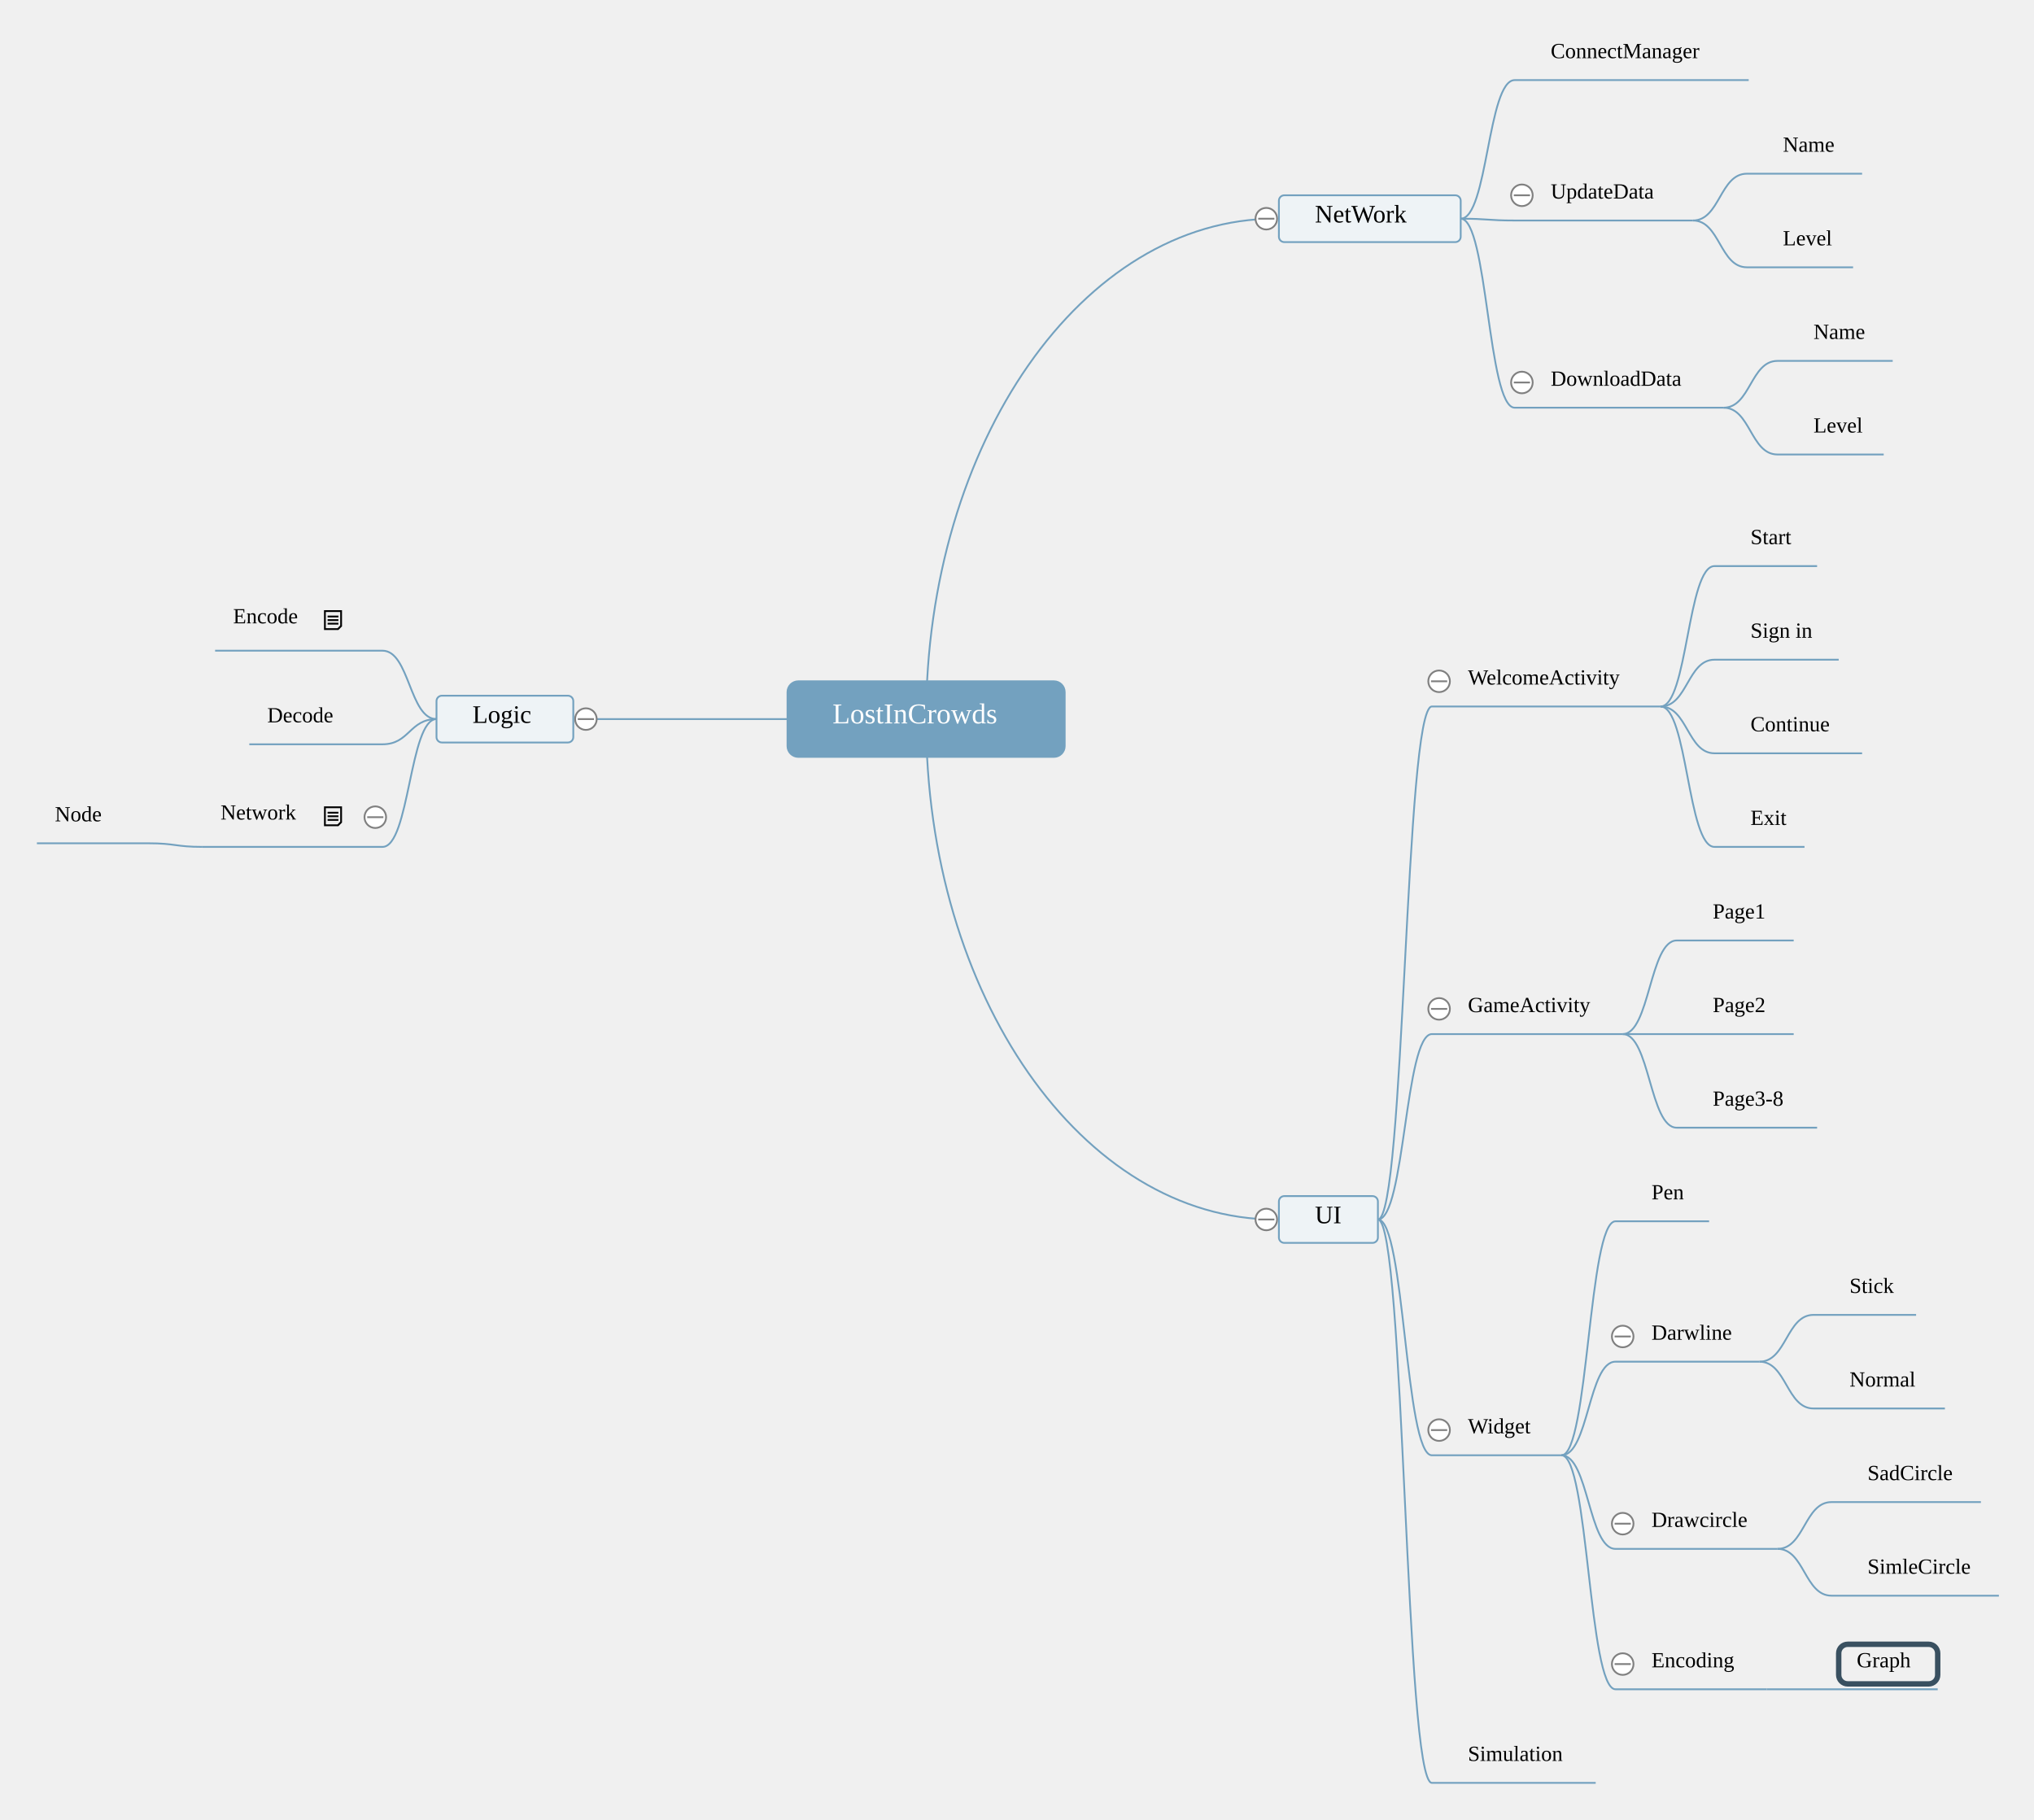
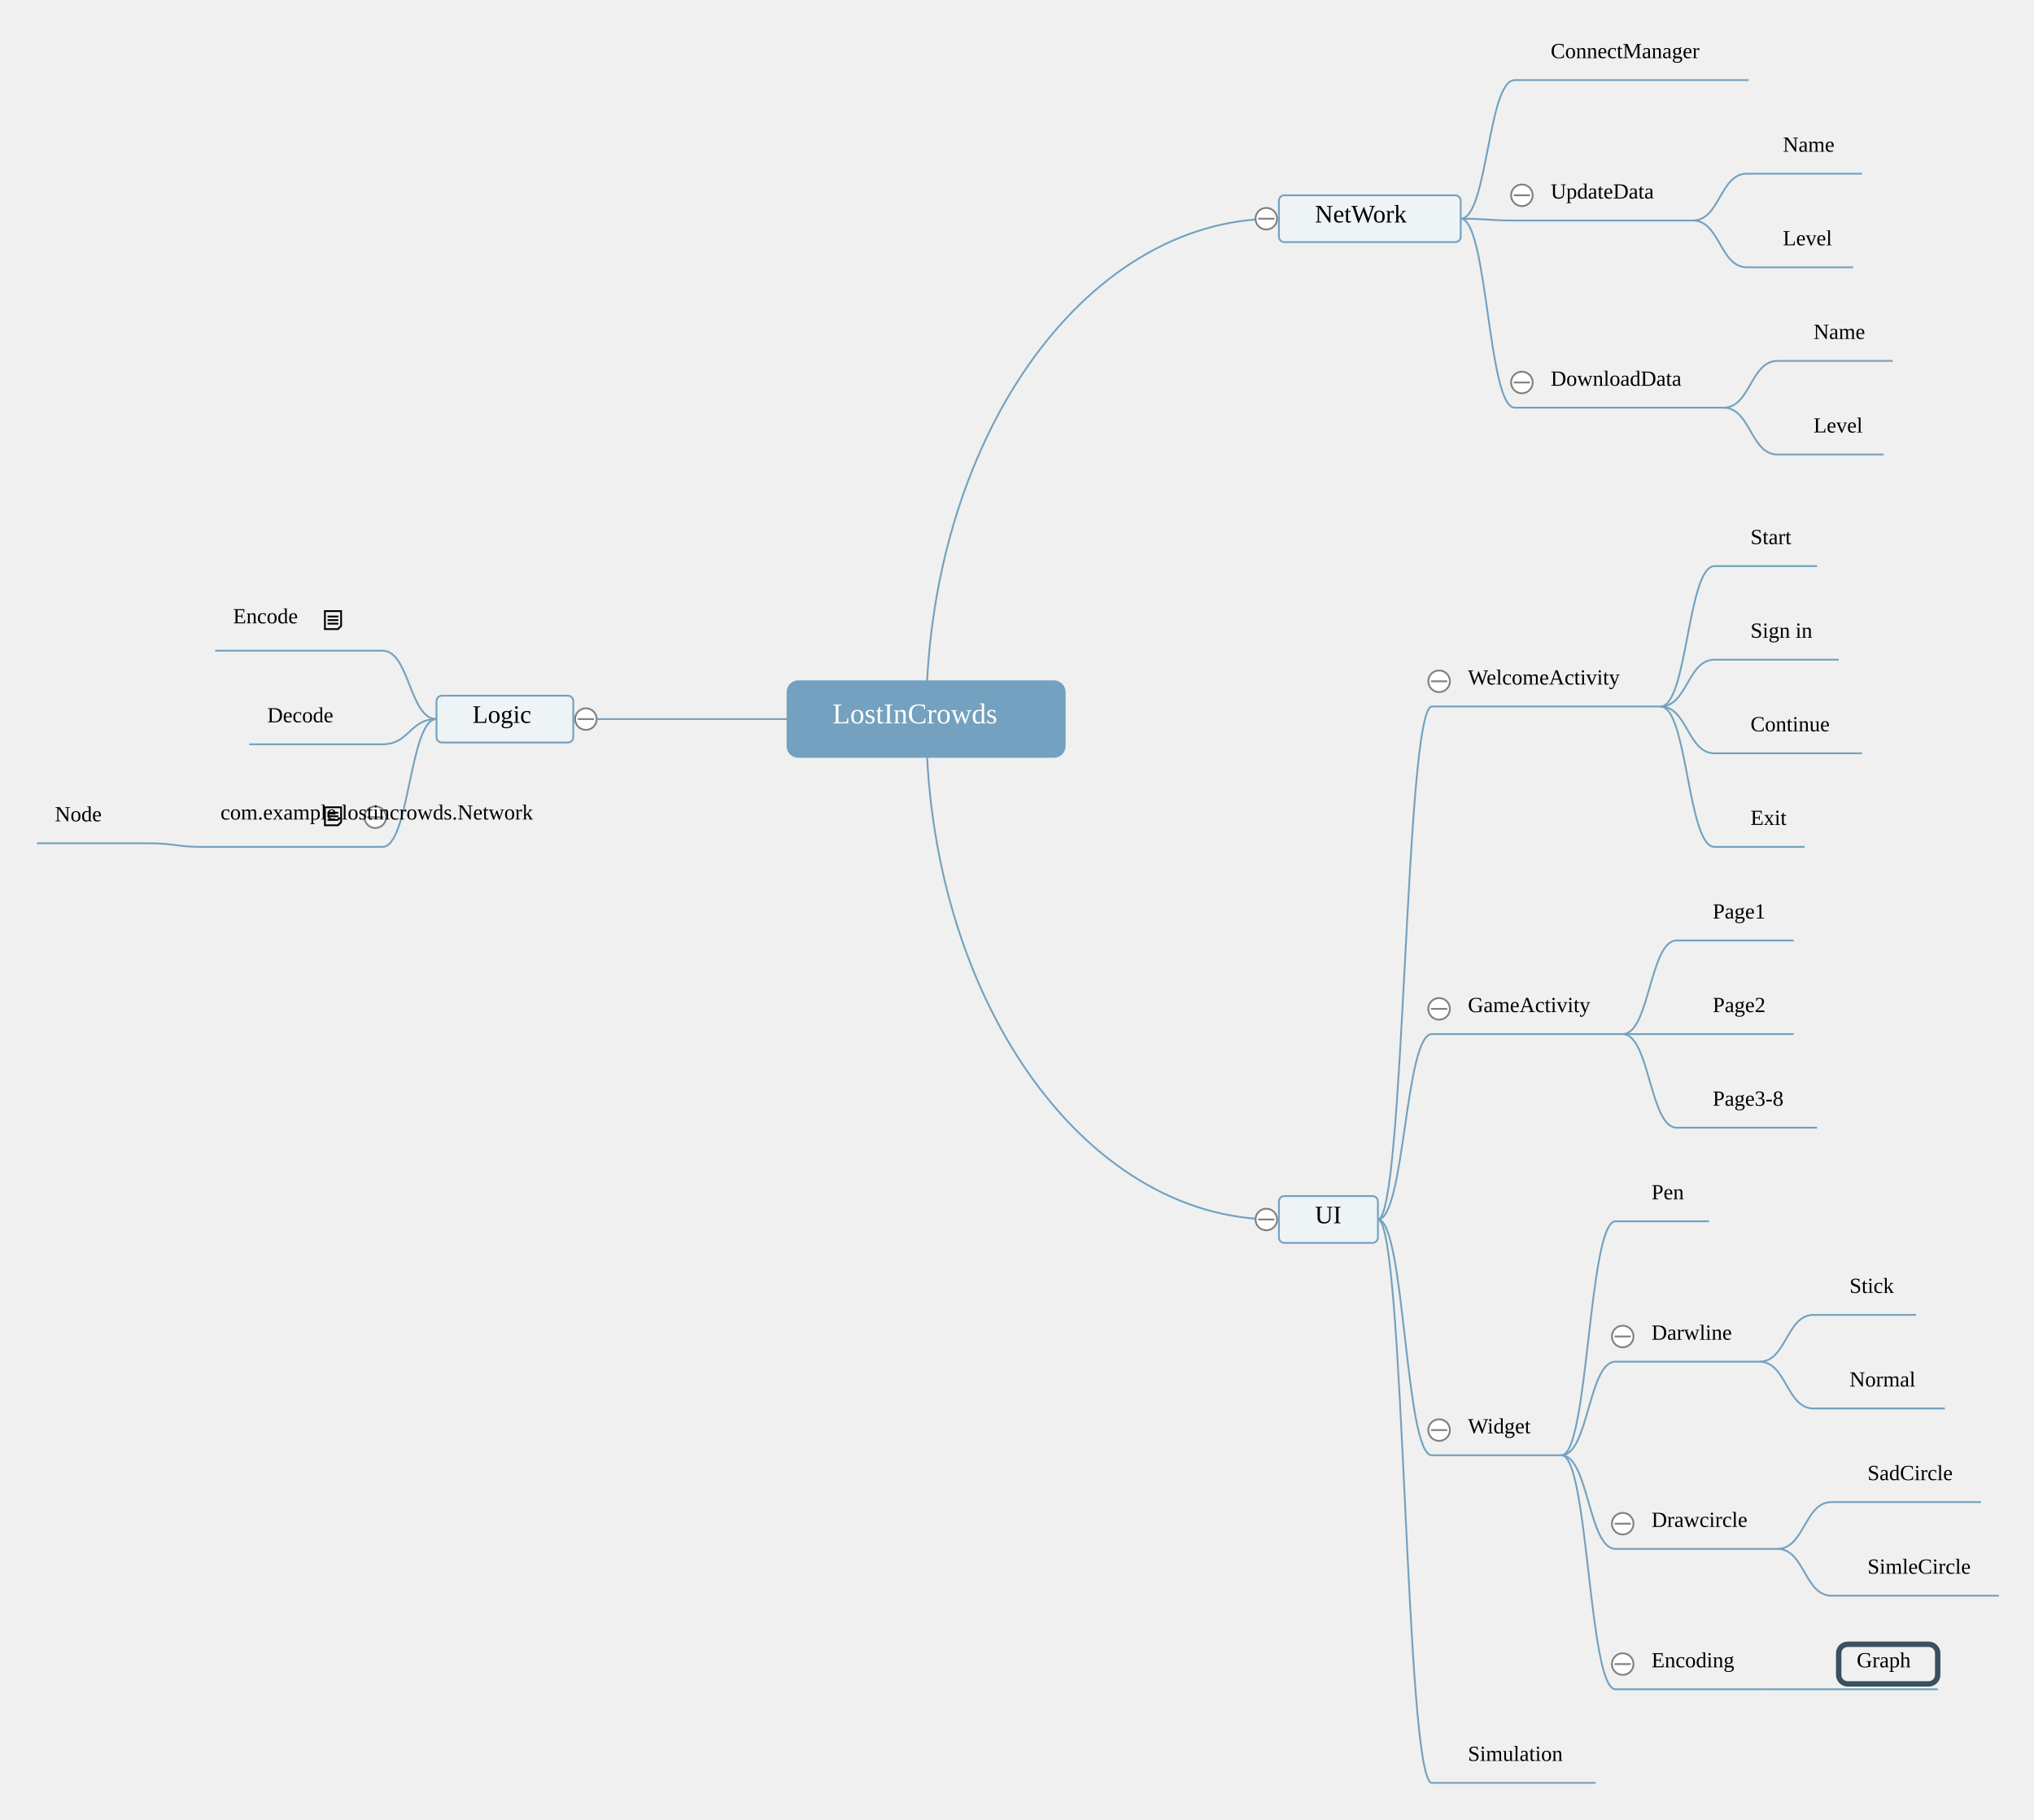
<svg xmlns="http://www.w3.org/2000/svg" id="kity_svg_6" version="1.1" width="1130" height="1011" style="background: rgb(251, 251, 251); visibility: visible;" viewBox="0 0 1130 1011">
  <defs id="kity_defs_7">
    <linearGradient id="kity_linearGradient_17" x1="0" y1="0" x2="0" y2="1">
      <stop id="kity_stop_18" offset="0" stop-color="rgb(255, 255, 255)" />
      <stop id="kity_stop_19" offset="1" stop-color="rgb(204, 204, 204)" />
    </linearGradient>
    <marker id="kity_marker_2" orient="auto" refX="6" refY="0" viewBox="-7 -7 14 14" markerWidth="7" markerHeight="7" markerUnits="userSpaceOnUse">
      <path id="kity_path_3" fill="rgb(115, 161, 191)" stroke="none" d="M6,0A6,6,0,1,1,-6,0A6,6,0,1,1,6,0" />
    </marker>
  </defs>
  <g id="kity_g_8">
    <g id="minder1" text-rendering="geometricPrecision">
      <g id="minder_connect_group1">
        <path id="kity_path_31" fill="none" stroke="rgb(115, 161, 191)" stroke-width="1" d="M514.5,399.5A194,278,0,0,1,708.5,121.5" />
        <path id="kity_path_79" fill="none" stroke="rgb(115, 161, 191)" stroke-width="1" d="M514.5,399.5A194,278,0,0,0,708.5,677.5" />
        <path id="kity_path_142" fill="none" stroke="rgb(115, 161, 191)" stroke-width="1" d="M811.5,121.5C826.5,121.5,826.5,44.5,841.5,44.5L971.5,44.5" />
        <path id="kity_path_143" fill="none" stroke="rgb(115, 161, 191)" stroke-width="1" d="M940.5,122.5C955.5,122.5,955.5,96.5,970.5,96.5L1034.5,96.5" />
        <path id="kity_path_144" fill="none" stroke="rgb(115, 161, 191)" stroke-width="1" d="M940.5,122.5C955.5,122.5,955.5,148.5,970.5,148.5L1029.5,148.5" />
        <path id="kity_path_145" fill="none" stroke="rgb(115, 161, 191)" stroke-width="1" d="M811.5,121.5C826.5,121.5,826.5,122.5,841.5,122.5L940.5,122.5" />
        <path id="kity_path_188" fill="none" stroke="rgb(115, 161, 191)" stroke-width="1" d="M922.5,392.5C937.5,392.5,937.5,314.5,952.5,314.5L1009.5,314.5" />
        <path id="kity_path_189" fill="none" stroke="rgb(115, 161, 191)" stroke-width="1" d="M922.5,392.5C937.5,392.5,937.5,366.5,952.5,366.5L1021.5,366.5" />
        <path id="kity_path_190" fill="none" stroke="rgb(115, 161, 191)" stroke-width="1" d="M922.5,392.5C937.5,392.5,937.5,418.5,952.5,418.5L1034.5,418.5" />
        <path id="kity_path_191" fill="none" stroke="rgb(115, 161, 191)" stroke-width="1" d="M922.5,392.5C937.5,392.5,937.5,470.5,952.5,470.5L1002.5,470.5" />
        <path id="kity_path_192" fill="none" stroke="rgb(115, 161, 191)" stroke-width="1" d="M765.5,677.5C780.5,677.5,780.5,392.5,795.5,392.5L922.5,392.5" />
        <path id="kity_path_193" fill="none" stroke="rgb(115, 161, 191)" stroke-width="1" d="M901.5,574.5C916.5,574.5,916.5,522.5,931.5,522.5L996.5,522.5" />
        <path id="kity_path_194" fill="none" stroke="rgb(115, 161, 191)" stroke-width="1" d="M901.5,574.5C916.5,574.5,916.5,574.5,931.5,574.5L996.5,574.5" />
        <path id="kity_path_195" fill="none" stroke="rgb(115, 161, 191)" stroke-width="1" d="M901.5,574.5C916.5,574.5,916.5,626.5,931.5,626.5L1009.5,626.5" />
        <path id="kity_path_196" fill="none" stroke="rgb(115, 161, 191)" stroke-width="1" d="M765.5,677.5C780.5,677.5,780.5,574.5,795.5,574.5L901.5,574.5" />
        <path id="kity_path_197" fill="none" stroke="rgb(115, 161, 191)" stroke-width="1" d="M765.5,677.5C780.5,677.5,780.5,990.5,795.5,990.5L886.5,990.5" />
        <path id="kity_path_199" fill="none" stroke="rgb(115, 161, 191)" stroke-width="1" d="M811.5,121.5C826.5,121.5,826.5,226.5,841.5,226.5L957.5,226.5" />
        <path id="kity_path_207" fill="none" stroke="rgb(115, 161, 191)" stroke-width="1" d="M957.5,226.5C972.5,226.5,972.5,200.5,987.5,200.5L1051.5,200.5" />
        <path id="kity_path_215" fill="none" stroke="rgb(115, 161, 191)" stroke-width="1" d="M957.5,226.5C972.5,226.5,972.5,252.5,987.5,252.5L1046.5,252.5" />
        <path id="kity_path_231" fill="none" stroke="rgb(115, 161, 191)" stroke-width="1" d="M765.5,677.5C780.5,677.5,780.5,808.5,795.5,808.5L867.5,808.5" />
        <path id="kity_path_239" fill="none" stroke="rgb(115, 161, 191)" stroke-width="1" d="M867.5,808.5C882.5,808.5,882.5,678.5,897.5,678.5L949.5,678.5" />
        <path id="kity_path_247" fill="none" stroke="rgb(115, 161, 191)" stroke-width="1" d="M867.5,808.5C882.5,808.5,882.5,756.5,897.5,756.5L977.5,756.5" />
        <path id="kity_path_255" fill="none" stroke="rgb(115, 161, 191)" stroke-width="1" d="M977.5,756.5C992.5,756.5,992.5,730.5,1007.5,730.5L1064.5,730.5" />
        <path id="kity_path_263" fill="none" stroke="rgb(115, 161, 191)" stroke-width="1" d="M977.5,756.5C992.5,756.5,992.5,782.5,1007.5,782.5L1080.5,782.5" />
        <path id="kity_path_271" fill="none" stroke="rgb(115, 161, 191)" stroke-width="1" d="M867.5,808.5C882.5,808.5,882.5,860.5,897.5,860.5L987.5,860.5" />
        <path id="kity_path_279" fill="none" stroke="rgb(115, 161, 191)" stroke-width="1" d="M987.5,860.5C1002.5,860.5,1002.5,834.5,1017.5,834.5L1100.5,834.5" />
        <path id="kity_path_287" fill="none" stroke="rgb(115, 161, 191)" stroke-width="1" d="M987.5,860.5C1002.5,860.5,1002.5,886.5,1017.5,886.5L1110.5,886.5" />
        <path id="kity_path_295" fill="none" stroke="rgb(115, 161, 191)" stroke-width="1" d="M514.5,399.5A194,0,0,0,1,320.5,399.5" />
        <path id="kity_path_303" fill="none" stroke="rgb(115, 161, 191)" stroke-width="1" d="M242.5,399.5C227.5,399.5,227.5,361.5,212.5,361.5L119.5,361.5" />
        <path id="kity_path_311" fill="none" stroke="rgb(115, 161, 191)" stroke-width="1" d="M242.5,399.5C227.5,399.5,227.5,413.5,212.5,413.5L138.5,413.5" />
        <path id="kity_path_319" fill="none" stroke="rgb(115, 161, 191)" stroke-width="1" d="M242.5,399.5C227.5,399.5,227.5,470.5,212.5,470.5L112.5,470.5" />
        <path id="kity_path_327" fill="none" stroke="rgb(115, 161, 191)" stroke-width="1" d="M112.5,470.5C97.5,470.5,97.5,468.5,82.5,468.5L20.5,468.5" />
        <path id="kity_path_341" fill="none" stroke="rgb(115, 161, 191)" stroke-width="1" d="M867.5,808.5C882.5,808.5,882.5,938.5,897.5,938.5L981.5,938.5" />
        <path id="kity_path_349" fill="none" stroke="rgb(115, 161, 191)" stroke-width="1" d="M981.5,938.5C996.5,938.5,996.5,938.5,1011.5,938.5L1076.5,938.5" />
      </g>
      <g id="minder_node1">
        <path id="node_outline1" fill="rgb(115, 161, 191)" stroke="rgb(115, 161, 191)" d="M443.5,379.5h142a5,5,0,0,1,5,5v30a5,5,0,0,1,-5,5h-142a5,5,0,0,1,-5,-5v-30a5,5,0,0,1,5,-5z" stroke-width="3" />
        <g id="node_text1" fill="white">
          <text id="kity_text_22" text-rendering="inherit" font-size="16" dy=".8em" y="389.1" x="462.5">LostInCrowds</text>
        </g>
      </g>
      <g id="kity_g_14" display="none">
        <path id="kity_path_15" fill="none" stroke="none" d="M462.5,399.5h0v0h0z" />
        <path id="kity_path_16" fill="none" stroke="none" />
      </g>
      <g id="minder_node2" opacity="1">
        <g id="node_expander1" style="cursor: pointer;">
          <path id="kity_path_36" fill="white" stroke="gray" d="M709.5,121.5A6,6,0,1,1,697.5,121.5A6,6,0,1,1,709.5,121.5" />
          <path id="kity_path_37" fill="none" stroke="gray" d="M699,121.5L708,121.5" />
        </g>
        <path id="node_outline2" fill="rgb(238, 243, 246)" stroke="rgb(115, 161, 191)" d="M713.5,108.5h95a3,3,0,0,1,3,3v20a3,3,0,0,1,-3,3h-95a3,3,0,0,1,-3,-3v-20a3,3,0,0,1,3,-3z" stroke-width="1" />
        <g id="node_text2" fill="black">
          <text id="kity_text_33" text-rendering="inherit" font-size="14" dy=".8em" y="112.4" x="730.5">NetWork</text>
        </g>
      </g>
      <g id="minder_node8" opacity="1">
        <g id="node_expander7" style="cursor: pointer;">
          <path id="kity_path_84" fill="white" stroke="gray" d="M709.5,677.5A6,6,0,1,1,697.5,677.5A6,6,0,1,1,709.5,677.5" />
          <path id="kity_path_85" fill="none" stroke="gray" d="M699,677.5L708,677.5" />
        </g>
        <path id="node_outline8" fill="rgb(238, 243, 246)" stroke="rgb(115, 161, 191)" d="M713.5,664.5h49a3,3,0,0,1,3,3v20a3,3,0,0,1,-3,3h-49a3,3,0,0,1,-3,-3v-20a3,3,0,0,1,3,-3z" stroke-width="1" />
        <g id="node_text8" fill="black">
          <text id="kity_text_81" text-rendering="inherit" font-size="14" dy=".8em" y="668.4" x="730.5">UI</text>
        </g>
      </g>
      <g id="kity_g_12" display="none">
        <path id="kity_path_13" fill="none" stroke="rgb(66, 94, 112)" d="M443.5,379.5h142a5,5,0,0,1,5,5v30a5,5,0,0,1,-5,5h-142a5,5,0,0,1,-5,-5v-30a5,5,0,0,1,5,-5z" stroke-width="5" />
      </g>
      <g id="minder_node3">
        <g id="node_expander2" style="cursor: pointer;" display="none">
          <path id="kity_path_44" fill="white" stroke="gray" d="M851.5,30.5A6,6,0,1,1,839.5,30.5A6,6,0,1,1,851.5,30.5" />
          <path id="kity_path_45" fill="none" stroke="gray" />
        </g>
        <path id="node_outline3" fill="none" stroke="none" d="M856.5,19.5h110a5,5,0,0,1,5,5v12a5,5,0,0,1,-5,5h-110a5,5,0,0,1,-5,-5v-12a5,5,0,0,1,5,-5z" stroke-width="3" />
        <g id="node_text3" fill="black">
          <text id="kity_text_41" text-rendering="inherit" font-size="12" dy=".8em" y="22.7" x="861.5">ConnectManager</text>
        </g>
      </g>
      <g id="minder_node5" opacity="1">
        <g id="node_expander4" style="cursor: pointer;" display="none">
          <path id="kity_path_60" fill="white" stroke="gray" d="M980.5,82.5A6,6,0,1,1,968.5,82.5A6,6,0,1,1,980.5,82.5" />
          <path id="kity_path_61" fill="none" stroke="gray" d="M970,82.5L979,82.5" />
        </g>
        <path id="node_outline5" fill="none" stroke="none" d="M985.5,71.5h44a5,5,0,0,1,5,5v12a5,5,0,0,1,-5,5h-44a5,5,0,0,1,-5,-5v-12a5,5,0,0,1,5,-5z" stroke-width="3" />
        <g id="node_text5" fill="black">
          <text id="kity_text_57" text-rendering="inherit" font-size="12" dy=".8em" y="74.7" x="990.5">Name</text>
        </g>
      </g>
      <g id="minder_node7" opacity="1">
        <g id="node_expander6" style="cursor: pointer;" display="none">
          <path id="kity_path_76" fill="white" stroke="gray" d="M980.5,134.5A6,6,0,1,1,968.5,134.5A6,6,0,1,1,980.5,134.5" />
          <path id="kity_path_77" fill="none" stroke="gray" />
        </g>
        <path id="node_outline7" fill="none" stroke="none" d="M985.5,123.5h39a5,5,0,0,1,5,5v12a5,5,0,0,1,-5,5h-39a5,5,0,0,1,-5,-5v-12a5,5,0,0,1,5,-5z" stroke-width="3" />
        <g id="node_text7" fill="black">
          <text id="kity_text_73" text-rendering="inherit" font-size="12" dy=".8em" y="126.7" x="990.5">Level</text>
        </g>
      </g>
      <g id="minder_node4">
        <g id="node_expander3" style="cursor: pointer;">
          <path id="kity_path_52" fill="white" stroke="gray" d="M851.5,108.5A6,6,0,1,1,839.5,108.5A6,6,0,1,1,851.5,108.5" />
          <path id="kity_path_53" fill="none" stroke="gray" d="M841,108.5L850,108.5" />
        </g>
        <path id="node_outline4" fill="none" stroke="none" d="M856.5,97.5h79a5,5,0,0,1,5,5v12a5,5,0,0,1,-5,5h-79a5,5,0,0,1,-5,-5v-12a5,5,0,0,1,5,-5z" stroke-width="3" />
        <g id="node_text4" fill="black">
          <text id="kity_text_49" text-rendering="inherit" font-size="12" dy=".8em" y="100.7" x="861.5">UpdateData</text>
        </g>
      </g>
      <g id="minder_node11">
        <g id="node_expander10" style="cursor: pointer;" display="none">
          <path id="kity_path_109" fill="white" stroke="gray" d="M962.5,300.5A6,6,0,1,1,950.5,300.5A6,6,0,1,1,962.5,300.5" />
          <path id="kity_path_110" fill="none" stroke="gray" />
        </g>
        <path id="node_outline11" fill="none" stroke="none" d="M967.5,289.5h37a5,5,0,0,1,5,5v12a5,5,0,0,1,-5,5h-37a5,5,0,0,1,-5,-5v-12a5,5,0,0,1,5,-5z" stroke-width="3" />
        <g id="node_text11" fill="black">
          <text id="kity_text_106" text-rendering="inherit" font-size="12" dy=".8em" y="292.7" x="972.5">Start</text>
        </g>
      </g>
      <g id="minder_node12">
        <g id="node_expander11" style="cursor: pointer;" display="none">
          <path id="kity_path_120" fill="white" stroke="gray" d="M962.5,352.5A6,6,0,1,1,950.5,352.5A6,6,0,1,1,962.5,352.5" />
          <path id="kity_path_121" fill="none" stroke="gray" />
        </g>
        <path id="node_outline12" fill="none" stroke="none" d="M967.5,341.5h49a5,5,0,0,1,5,5v12a5,5,0,0,1,-5,5h-49a5,5,0,0,1,-5,-5v-12a5,5,0,0,1,5,-5z" stroke-width="3" />
        <g id="node_text12" fill="black">
          <text id="kity_text_117" text-rendering="inherit" font-size="12" dy=".8em" y="344.7" x="972.5">Sign in</text>
        </g>
      </g>
      <g id="minder_node13">
        <g id="node_expander12" style="cursor: pointer;" display="none">
          <path id="kity_path_132" fill="white" stroke="gray" d="M962.5,404.5A6,6,0,1,1,950.5,404.5A6,6,0,1,1,962.5,404.5" />
          <path id="kity_path_133" fill="none" stroke="gray" />
        </g>
        <path id="node_outline13" fill="none" stroke="none" d="M967.5,393.5h62a5,5,0,0,1,5,5v12a5,5,0,0,1,-5,5h-62a5,5,0,0,1,-5,-5v-12a5,5,0,0,1,5,-5z" stroke-width="3" />
        <g id="node_text13" fill="black">
          <text id="kity_text_129" text-rendering="inherit" font-size="12" dy=".8em" y="396.7" x="972.5">Continue</text>
        </g>
      </g>
      <g id="minder_node14">
        <g id="node_expander13" style="cursor: pointer;" display="none">
          <path id="kity_path_140" fill="white" stroke="gray" d="M962.5,456.5A6,6,0,1,1,950.5,456.5A6,6,0,1,1,962.5,456.5" />
          <path id="kity_path_141" fill="none" stroke="gray" />
        </g>
        <path id="node_outline14" fill="none" stroke="none" d="M967.5,445.5h30a5,5,0,0,1,5,5v12a5,5,0,0,1,-5,5h-30a5,5,0,0,1,-5,-5v-12a5,5,0,0,1,5,-5z" stroke-width="3" />
        <g id="node_text14" fill="black">
          <text id="kity_text_137" text-rendering="inherit" font-size="12" dy=".8em" y="448.7" x="972.5">Exit</text>
        </g>
      </g>
      <g id="minder_node9">
        <g id="node_expander8" style="cursor: pointer;">
          <path id="kity_path_92" fill="white" stroke="gray" d="M805.5,378.5A6,6,0,1,1,793.5,378.5A6,6,0,1,1,805.5,378.5" />
          <path id="kity_path_93" fill="none" stroke="gray" d="M795,378.5L804,378.5" />
        </g>
        <path id="node_outline9" fill="none" stroke="none" d="M810.5,367.5h107a5,5,0,0,1,5,5v12a5,5,0,0,1,-5,5h-107a5,5,0,0,1,-5,-5v-12a5,5,0,0,1,5,-5z" stroke-width="3" />
        <g id="node_text9" fill="black">
          <text id="kity_text_89" text-rendering="inherit" font-size="12" dy=".8em" y="370.7" x="815.5">WelcomeActivity</text>
        </g>
      </g>
      <g id="minder_node16">
        <g id="node_expander15" style="cursor: pointer;" display="none">
          <path id="kity_path_160" fill="white" stroke="gray" d="M941.5,508.5A6,6,0,1,1,929.5,508.5A6,6,0,1,1,941.5,508.5" />
          <path id="kity_path_161" fill="none" stroke="gray" />
        </g>
        <path id="node_outline16" fill="none" stroke="none" d="M946.5,497.5h45a5,5,0,0,1,5,5v12a5,5,0,0,1,-5,5h-45a5,5,0,0,1,-5,-5v-12a5,5,0,0,1,5,-5z" stroke-width="3" />
        <g id="node_text16" fill="black">
          <text id="kity_text_157" text-rendering="inherit" font-size="12" dy=".8em" y="500.7" x="951.5">Page1</text>
        </g>
      </g>
      <g id="minder_node17">
        <g id="node_expander16" style="cursor: pointer;" display="none">
          <path id="kity_path_168" fill="white" stroke="gray" d="M941.5,560.5A6,6,0,1,1,929.5,560.5A6,6,0,1,1,941.5,560.5" />
          <path id="kity_path_169" fill="none" stroke="gray" />
        </g>
        <path id="node_outline17" fill="none" stroke="none" d="M946.5,549.5h45a5,5,0,0,1,5,5v12a5,5,0,0,1,-5,5h-45a5,5,0,0,1,-5,-5v-12a5,5,0,0,1,5,-5z" stroke-width="3" />
        <g id="node_text17" fill="black">
          <text id="kity_text_165" text-rendering="inherit" font-size="12" dy=".8em" y="552.7" x="951.5">Page2</text>
        </g>
      </g>
      <g id="minder_node18">
        <g id="node_expander17" style="cursor: pointer;" display="none">
          <path id="kity_path_176" fill="white" stroke="gray" d="M941.5,612.5A6,6,0,1,1,929.5,612.5A6,6,0,1,1,941.5,612.5" />
          <path id="kity_path_177" fill="none" stroke="gray" />
        </g>
        <path id="node_outline18" fill="none" stroke="none" d="M946.5,601.5h58a5,5,0,0,1,5,5v12a5,5,0,0,1,-5,5h-58a5,5,0,0,1,-5,-5v-12a5,5,0,0,1,5,-5z" stroke-width="3" />
        <g id="node_text18" fill="black">
          <text id="kity_text_173" text-rendering="inherit" font-size="12" dy=".8em" y="604.7" x="951.5">Page3-8</text>
        </g>
      </g>
      <g id="minder_node10" opacity="1">
        <g id="node_expander9" style="cursor: pointer;">
          <path id="kity_path_101" fill="white" stroke="gray" d="M805.5,560.5A6,6,0,1,1,793.5,560.5A6,6,0,1,1,805.5,560.5" />
          <path id="kity_path_102" fill="none" stroke="gray" d="M795,560.5L804,560.5" />
        </g>
        <path id="node_outline10" fill="none" stroke="none" d="M810.5,549.5h86a5,5,0,0,1,5,5v12a5,5,0,0,1,-5,5h-86a5,5,0,0,1,-5,-5v-12a5,5,0,0,1,5,-5z" stroke-width="3" />
        <g id="node_text10" fill="black">
          <text id="kity_text_98" text-rendering="inherit" font-size="12" dy=".8em" y="552.7" x="815.5">GameActivity</text>
        </g>
      </g>
      <g id="minder_node15" opacity="1">
        <g id="node_expander14" style="cursor: pointer;" display="none">
          <path id="kity_path_152" fill="white" stroke="gray" d="M805.5,976.5A6,6,0,1,1,793.5,976.5A6,6,0,1,1,805.5,976.5" />
          <path id="kity_path_153" fill="none" stroke="gray" />
        </g>
        <path id="node_outline15" fill="none" stroke="none" d="M810.5,965.5h71a5,5,0,0,1,5,5v12a5,5,0,0,1,-5,5h-71a5,5,0,0,1,-5,-5v-12a5,5,0,0,1,5,-5z" stroke-width="3" />
        <g id="node_text15" fill="black">
          <text id="kity_text_149" text-rendering="inherit" font-size="12" dy=".8em" y="968.7" x="815.5">Simulation</text>
        </g>
      </g>
      <g id="minder_node19">
        <g id="node_expander18" style="cursor: pointer;">
          <path id="kity_path_204" fill="white" stroke="gray" d="M851.5,212.5A6,6,0,1,1,839.5,212.5A6,6,0,1,1,851.5,212.5" />
          <path id="kity_path_205" fill="none" stroke="gray" d="M841,212.5L850,212.5" />
        </g>
        <path id="node_outline19" fill="none" stroke="none" d="M856.5,201.5h96a5,5,0,0,1,5,5v12a5,5,0,0,1,-5,5h-96a5,5,0,0,1,-5,-5v-12a5,5,0,0,1,5,-5z" stroke-width="3" />
        <g id="node_text19" fill="black">
          <text id="kity_text_201" text-rendering="inherit" font-size="12" dy=".8em" y="204.7" x="861.5">DownloadData</text>
        </g>
      </g>
      <g id="minder_node20">
        <g id="node_expander19" style="cursor: pointer;" display="none">
          <path id="kity_path_212" fill="white" stroke="gray" d="M997.5,186.5A6,6,0,1,1,985.5,186.5A6,6,0,1,1,997.5,186.5" />
          <path id="kity_path_213" fill="none" stroke="gray" />
        </g>
        <path id="node_outline20" fill="none" stroke="none" d="M1002.5,175.5h44a5,5,0,0,1,5,5v12a5,5,0,0,1,-5,5h-44a5,5,0,0,1,-5,-5v-12a5,5,0,0,1,5,-5z" stroke-width="3" />
        <g id="node_text20" fill="black">
          <text id="kity_text_209" text-rendering="inherit" font-size="12" dy=".8em" y="178.7" x="1007.5">Name</text>
        </g>
      </g>
      <g id="minder_node21">
        <g id="node_expander20" style="cursor: pointer;" display="none">
          <path id="kity_path_220" fill="white" stroke="gray" d="M997.5,238.5A6,6,0,1,1,985.5,238.5A6,6,0,1,1,997.5,238.5" />
          <path id="kity_path_221" fill="none" stroke="gray" />
        </g>
        <path id="node_outline21" fill="none" stroke="none" d="M1002.5,227.5h39a5,5,0,0,1,5,5v12a5,5,0,0,1,-5,5h-39a5,5,0,0,1,-5,-5v-12a5,5,0,0,1,5,-5z" stroke-width="3" />
        <g id="node_text21" fill="black">
          <text id="kity_text_217" text-rendering="inherit" font-size="12" dy=".8em" y="230.7" x="1007.5">Level</text>
        </g>
      </g>
      <g id="minder_node23" opacity="1">
        <g id="node_expander22" style="cursor: pointer;">
          <path id="kity_path_236" fill="white" stroke="gray" d="M805.5,794.5A6,6,0,1,1,793.5,794.5A6,6,0,1,1,805.5,794.5" />
          <path id="kity_path_237" fill="none" stroke="gray" d="M795,794.5L804,794.5" />
        </g>
        <path id="node_outline23" fill="none" stroke="none" d="M810.5,783.5h52a5,5,0,0,1,5,5v12a5,5,0,0,1,-5,5h-52a5,5,0,0,1,-5,-5v-12a5,5,0,0,1,5,-5z" stroke-width="3" />
        <g id="node_text23" fill="black">
          <text id="kity_text_233" text-rendering="inherit" font-size="12" dy=".8em" y="786.7" x="815.5">Widget</text>
        </g>
      </g>
      <g id="minder_node24">
        <g id="node_expander23" style="cursor: pointer;" display="none">
          <path id="kity_path_244" fill="white" stroke="gray" d="M907.5,664.5A6,6,0,1,1,895.5,664.5A6,6,0,1,1,907.5,664.5" />
          <path id="kity_path_245" fill="none" stroke="gray" />
        </g>
        <path id="node_outline24" fill="none" stroke="none" d="M912.5,653.5h32a5,5,0,0,1,5,5v12a5,5,0,0,1,-5,5h-32a5,5,0,0,1,-5,-5v-12a5,5,0,0,1,5,-5z" stroke-width="3" />
        <g id="node_text24" fill="black">
          <text id="kity_text_241" text-rendering="inherit" font-size="12" dy=".8em" y="656.7" x="917.5">Pen</text>
        </g>
      </g>
      <g id="minder_node25">
        <g id="node_expander24" style="cursor: pointer;">
          <path id="kity_path_252" fill="white" stroke="gray" d="M907.5,742.5A6,6,0,1,1,895.5,742.5A6,6,0,1,1,907.5,742.5" />
          <path id="kity_path_253" fill="none" stroke="gray" d="M897,742.5L906,742.5" />
        </g>
        <path id="node_outline25" fill="none" stroke="none" d="M912.5,731.5h60a5,5,0,0,1,5,5v12a5,5,0,0,1,-5,5h-60a5,5,0,0,1,-5,-5v-12a5,5,0,0,1,5,-5z" stroke-width="3" />
        <g id="node_text25" fill="black">
          <text id="kity_text_249" text-rendering="inherit" font-size="12" dy=".8em" y="734.7" x="917.5">Darwline</text>
        </g>
      </g>
      <g id="minder_node26">
        <g id="node_expander25" style="cursor: pointer;" display="none">
          <path id="kity_path_260" fill="white" stroke="gray" d="M1017.5,716.5A6,6,0,1,1,1005.5,716.5A6,6,0,1,1,1017.5,716.5" />
          <path id="kity_path_261" fill="none" stroke="gray" />
        </g>
        <path id="node_outline26" fill="none" stroke="none" d="M1022.5,705.5h37a5,5,0,0,1,5,5v12a5,5,0,0,1,-5,5h-37a5,5,0,0,1,-5,-5v-12a5,5,0,0,1,5,-5z" stroke-width="3" />
        <g id="node_text26" fill="black">
          <text id="kity_text_257" text-rendering="inherit" font-size="12" dy=".8em" y="708.7" x="1027.5">Stick</text>
        </g>
      </g>
      <g id="minder_node27">
        <g id="node_expander26" style="cursor: pointer;" display="none">
          <path id="kity_path_268" fill="white" stroke="gray" d="M1017.5,768.5A6,6,0,1,1,1005.5,768.5A6,6,0,1,1,1017.5,768.5" />
          <path id="kity_path_269" fill="none" stroke="gray" />
        </g>
        <path id="node_outline27" fill="none" stroke="none" d="M1022.5,757.5h53a5,5,0,0,1,5,5v12a5,5,0,0,1,-5,5h-53a5,5,0,0,1,-5,-5v-12a5,5,0,0,1,5,-5z" stroke-width="3" />
        <g id="node_text27" fill="black">
          <text id="kity_text_265" text-rendering="inherit" font-size="12" dy=".8em" y="760.7" x="1027.5">Normal</text>
        </g>
      </g>
      <g id="minder_node28">
        <g id="node_expander27" style="cursor: pointer;">
          <path id="kity_path_276" fill="white" stroke="gray" d="M907.5,846.5A6,6,0,1,1,895.5,846.5A6,6,0,1,1,907.5,846.5" />
          <path id="kity_path_277" fill="none" stroke="gray" d="M897,846.5L906,846.5" />
        </g>
        <path id="node_outline28" fill="none" stroke="none" d="M912.5,835.5h70a5,5,0,0,1,5,5v12a5,5,0,0,1,-5,5h-70a5,5,0,0,1,-5,-5v-12a5,5,0,0,1,5,-5z" stroke-width="3" />
        <g id="node_text28" fill="black">
          <text id="kity_text_273" text-rendering="inherit" font-size="12" dy=".8em" y="838.7" x="917.5">Drawcircle</text>
        </g>
      </g>
      <g id="minder_node29">
        <g id="node_expander28" style="cursor: pointer;" display="none">
          <path id="kity_path_284" fill="white" stroke="gray" d="M1027.5,820.5A6,6,0,1,1,1015.5,820.5A6,6,0,1,1,1027.5,820.5" />
          <path id="kity_path_285" fill="none" stroke="gray" />
        </g>
        <path id="node_outline29" fill="none" stroke="none" d="M1032.5,809.5h63a5,5,0,0,1,5,5v12a5,5,0,0,1,-5,5h-63a5,5,0,0,1,-5,-5v-12a5,5,0,0,1,5,-5z" stroke-width="3" />
        <g id="node_text29" fill="black">
          <text id="kity_text_281" text-rendering="inherit" font-size="12" dy=".8em" y="812.7" x="1037.5">SadCircle</text>
        </g>
      </g>
      <g id="minder_node30">
        <g id="node_expander29" style="cursor: pointer;" display="none">
          <path id="kity_path_292" fill="white" stroke="gray" d="M1027.5,872.5A6,6,0,1,1,1015.5,872.5A6,6,0,1,1,1027.5,872.5" />
          <path id="kity_path_293" fill="none" stroke="gray" />
        </g>
        <path id="node_outline30" fill="none" stroke="none" d="M1032.5,861.5h73a5,5,0,0,1,5,5v12a5,5,0,0,1,-5,5h-73a5,5,0,0,1,-5,-5v-12a5,5,0,0,1,5,-5z" stroke-width="3" />
        <g id="node_text30" fill="black">
          <text id="kity_text_289" text-rendering="inherit" font-size="12" dy=".8em" y="864.7" x="1037.5">SimleCircle</text>
        </g>
      </g>
      <g id="minder_node31">
        <g id="node_expander30" style="cursor: pointer;">
          <path id="kity_path_300" fill="white" stroke="gray" d="M331.5,399.5A6,6,0,1,1,319.5,399.5A6,6,0,1,1,331.5,399.5" />
          <path id="kity_path_301" fill="none" stroke="gray" d="M321,399.5L330,399.5" />
        </g>
        <path id="node_outline31" fill="rgb(238, 243, 246)" stroke="rgb(115, 161, 191)" d="M245.5,386.5h70a3,3,0,0,1,3,3v20a3,3,0,0,1,-3,3h-70a3,3,0,0,1,-3,-3v-20a3,3,0,0,1,3,-3z" stroke-width="1" />
        <g id="node_text31" fill="black">
          <text id="kity_text_297" text-rendering="inherit" font-size="14" dy=".8em" y="390.4" x="262.5">Logic</text>
        </g>
      </g>
      <g id="minder_node32">
        <g id="node_expander31" style="cursor: pointer;" display="none">
          <path id="kity_path_308" fill="white" stroke="gray" d="M214.5,345A6,6,0,1,1,202.5,345A6,6,0,1,1,214.5,345" />
          <path id="kity_path_309" fill="none" stroke="gray" />
        </g>
        <path id="node_outline32" fill="none" stroke="none" d="M124.5,331.5h73a5,5,0,0,1,5,5v17a5,5,0,0,1,-5,5h-73a5,5,0,0,1,-5,-5v-17a5,5,0,0,1,5,-5z" stroke-width="3" />
        <g id="node_text32" fill="black">
          <text id="kity_text_305" text-rendering="inherit" font-size="12" dy=".8em" y="336.7" x="129.5">Encode</text>
        </g>
        <g id="kity_g_337" style="cursor: pointer;">
          <path id="kity_path_338" fill="none" stroke="none" d="M179,336h12a2,2,0,0,1,2,2v13a2,2,0,0,1,-2,2h-12a2,2,0,0,1,-2,-2v-13a2,2,0,0,1,2,-2z" />
          <path id="kity_path_339" fill="black" stroke="none" d="M188,347H182V346h6L188,347L188,347zM188,345H182V344h6V345zM188,343H182V342h6V343zM187.5,349H181V340h8v7.5M188,350l2,-2V339H180v11" />
        </g>
      </g>
      <g id="minder_node33">
        <g id="node_expander32" style="cursor: pointer;" display="none">
          <path id="kity_path_316" fill="white" stroke="gray" d="M214.5,399.5A6,6,0,1,1,202.5,399.5A6,6,0,1,1,214.5,399.5" />
          <path id="kity_path_317" fill="none" stroke="gray" />
        </g>
        <path id="node_outline33" fill="none" stroke="none" d="M143.5,388.5h54a5,5,0,0,1,5,5v12a5,5,0,0,1,-5,5h-54a5,5,0,0,1,-5,-5v-12a5,5,0,0,1,5,-5z" stroke-width="3" />
        <g id="node_text33" fill="black">
          <text id="kity_text_313" text-rendering="inherit" font-size="12" dy=".8em" y="391.7" x="148.5">Decode</text>
        </g>
      </g>
      <g id="minder_node34">
        <g id="node_expander33" style="cursor: pointer;">
          <path id="kity_path_324" fill="white" stroke="gray" d="M214.5,454A6,6,0,1,1,202.5,454A6,6,0,1,1,214.5,454" />
          <path id="kity_path_325" fill="none" stroke="gray" d="M204,454L213,454" />
        </g>
        <path id="node_outline34" fill="none" stroke="none" d="M117.5,440.5h80a5,5,0,0,1,5,5v17a5,5,0,0,1,-5,5h-80a5,5,0,0,1,-5,-5v-17a5,5,0,0,1,5,-5z" stroke-width="3" />
        <g id="node_text34" fill="black">
-           <text id="kity_text_321" text-rendering="inherit" font-size="12" dy=".8em" y="445.7" x="122.5">Network</text>
+           <text id="kity_text_321" text-rendering="inherit" font-size="12" dy=".8em" y="445.7" x="122.5">com.example.lostincrowds.Network</text>
        </g>
        <g id="kity_g_334" style="cursor: pointer;">
          <path id="kity_path_335" fill="none" stroke="none" d="M179,445h12a2,2,0,0,1,2,2v13a2,2,0,0,1,-2,2h-12a2,2,0,0,1,-2,-2v-13a2,2,0,0,1,2,-2z" />
          <path id="kity_path_336" fill="black" stroke="none" d="M188,456H182V455h6L188,456L188,456zM188,454H182V453h6V454zM188,452H182V451h6V452zM187.5,458H181V449h8v7.5M188,459l2,-2V448H180v11" />
        </g>
      </g>
      <g id="minder_node35">
        <g id="node_expander34" style="cursor: pointer;" display="none">
          <path id="kity_path_332" fill="white" stroke="gray" d="M84.5,454.5A6,6,0,1,1,72.5,454.5A6,6,0,1,1,84.5,454.5" />
          <path id="kity_path_333" fill="none" stroke="gray" />
        </g>
        <path id="node_outline35" fill="none" stroke="none" d="M25.5,443.5h42a5,5,0,0,1,5,5v12a5,5,0,0,1,-5,5h-42a5,5,0,0,1,-5,-5v-12a5,5,0,0,1,5,-5z" stroke-width="3" />
        <g id="node_text35" fill="black">
          <text id="kity_text_329" text-rendering="inherit" font-size="12" dy=".8em" y="446.7" x="30.5">Node</text>
        </g>
      </g>
      <g id="minder_node36">
        <g id="node_expander35" style="cursor: pointer;">
          <path id="kity_path_346" fill="white" stroke="gray" d="M907.5,924.5A6,6,0,1,1,895.5,924.5A6,6,0,1,1,907.5,924.5" />
          <path id="kity_path_347" fill="none" stroke="gray" d="M897,924.5L906,924.5" />
        </g>
        <path id="node_outline36" fill="none" stroke="none" d="M912.5,913.5h64a5,5,0,0,1,5,5v12a5,5,0,0,1,-5,5h-64a5,5,0,0,1,-5,-5v-12a5,5,0,0,1,5,-5z" stroke-width="3" />
        <g id="node_text36" fill="black">
          <text id="kity_text_343" text-rendering="inherit" font-size="12" dy=".8em" y="916.7" x="917.5">Encoding</text>
        </g>
      </g>
      <g id="minder_node37">
        <g id="node_expander36" style="cursor: pointer;" display="none">
          <path id="kity_path_354" fill="white" stroke="gray" d="M1021.5,924.5A6,6,0,1,1,1009.5,924.5A6,6,0,1,1,1021.5,924.5" />
          <path id="kity_path_355" fill="none" stroke="gray" />
        </g>
        <path id="node_outline37" fill="none" stroke="rgb(57, 80, 96)" d="M1026.5,913.5h45a5,5,0,0,1,5,5v12a5,5,0,0,1,-5,5h-45a5,5,0,0,1,-5,-5v-12a5,5,0,0,1,5,-5z" stroke-width="3" />
        <g id="node_text37" fill="black">
          <text id="kity_text_351" text-rendering="inherit" font-size="12" dy=".8em" y="916.7" x="1031.5">Graph</text>
        </g>
      </g>
    </g>
  </g>
</svg>
